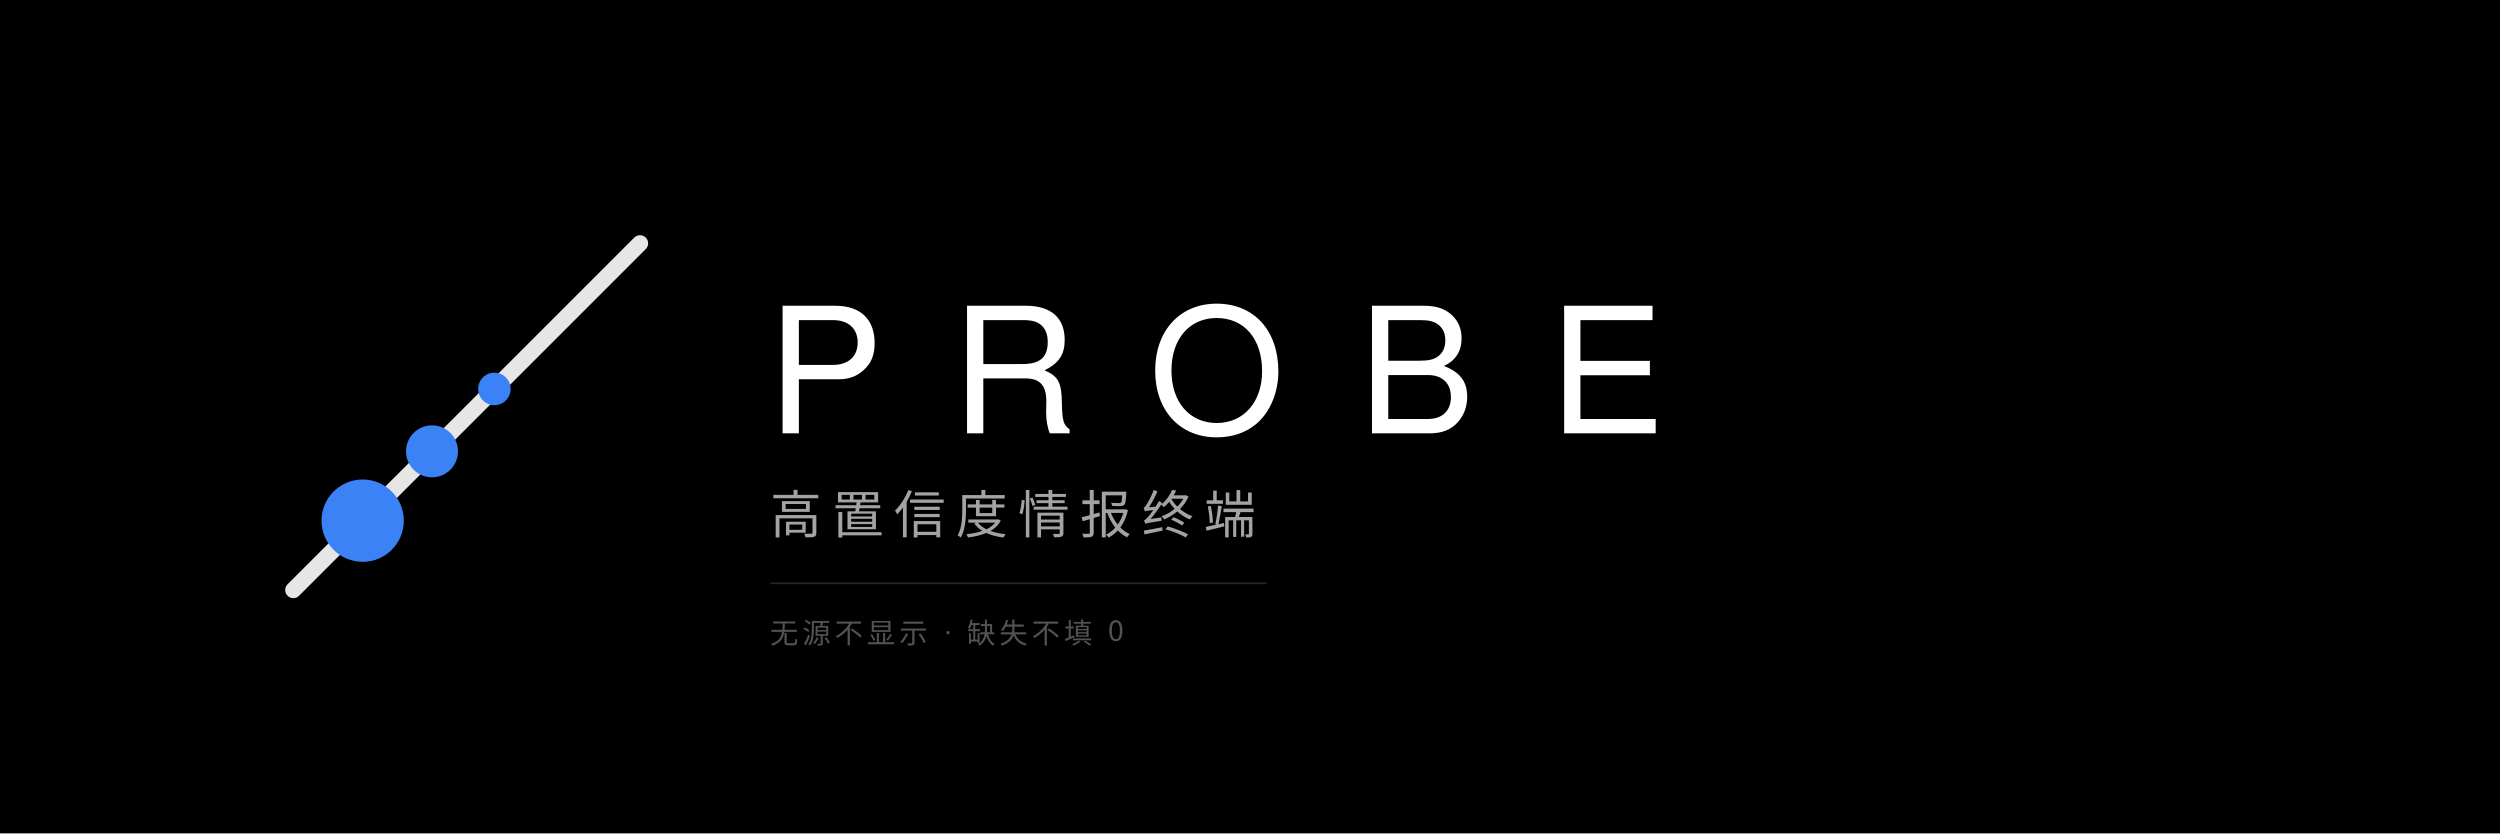
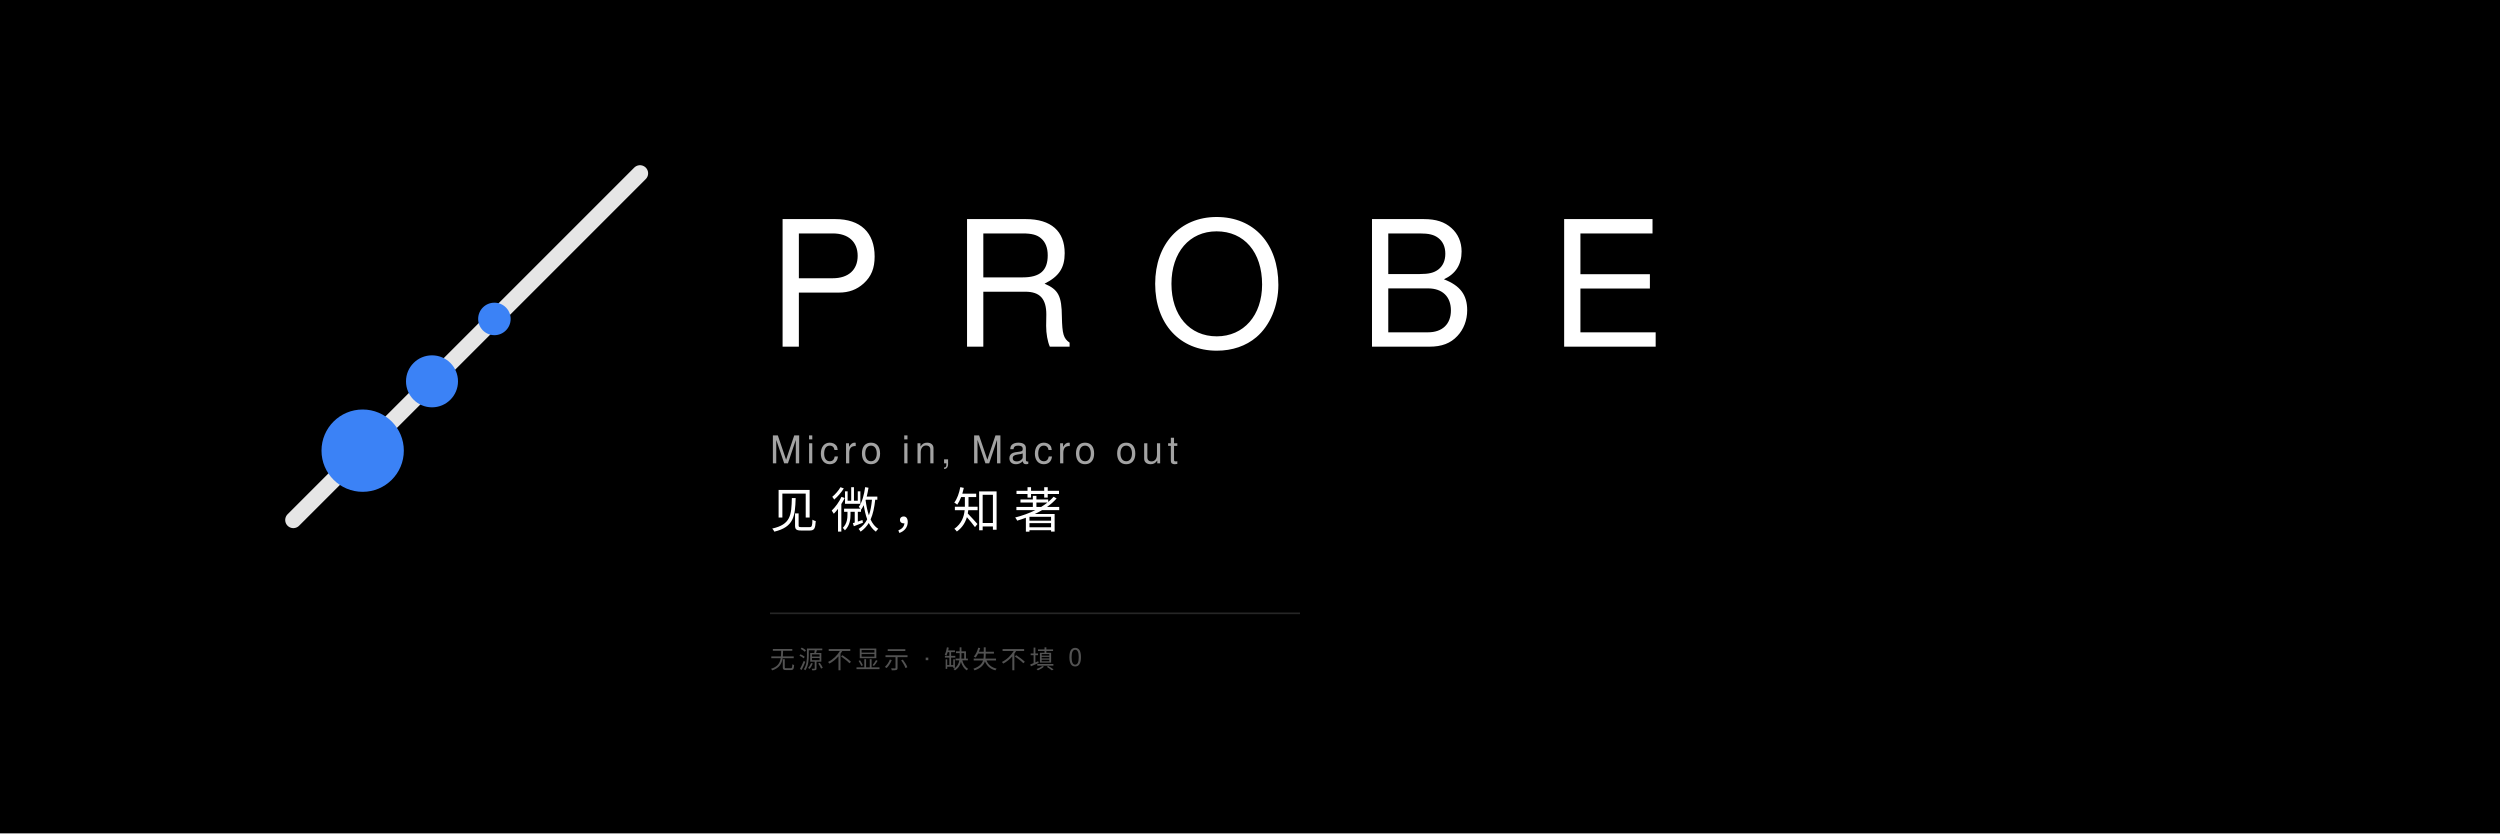
<svg xmlns="http://www.w3.org/2000/svg" width="3000" height="1000" viewBox="0 0 3000 1000" role="img" aria-label="探针 Probe">
  <rect width="3000" height="1000" fill="#000000" />
-   <g transform="translate(300 240) scale(13)">
-     <line x1="4" y1="36" x2="36" y2="4" stroke="#ffffff" stroke-opacity="0.9" stroke-width="1.5" stroke-linecap="round" />
-     <circle cx="10.4" cy="29.6" r="3.8" fill="#3b82f6" />
-     <circle cx="16.8" cy="23.2" r="2.4" fill="#3b82f6" />
-     <circle cx="22.56" cy="17.44" r="1.5" fill="#3b82f6" />
+   <g transform="translate(0 -84)">
+     <g transform="translate(300 240) scale(13)">
+       <line x1="4" y1="36" x2="36" y2="4" stroke="#ffffff" stroke-opacity="0.9" stroke-width="1.5" stroke-linecap="round" />
+       <circle cx="10.4" cy="29.6" r="3.8" fill="#3b82f6" />
+       <circle cx="16.8" cy="23.2" r="2.4" fill="#3b82f6" />
+       <circle cx="22.56" cy="17.44" r="1.5" fill="#3b82f6" />
+     </g>
+     <text x="920" y="500" text-anchor="start" font-family="'Segoe UI', -apple-system, 'Helvetica Neue', Helvetica, Arial, 'PingFang SC', 'Microsoft YaHei', sans-serif" font-size="210" font-weight="200" letter-spacing="88.2" fill="#ffffff">PROBE</text>
+     <text x="924" y="640" text-anchor="start" font-family="'Segoe UI', -apple-system, 'Helvetica Neue', Helvetica, Arial, 'PingFang SC', 'Microsoft YaHei', sans-serif" font-size="46" font-weight="300" letter-spacing="5.52" fill="#a3a3a3">Micro in, Macro out</text>
+     <text x="924" y="717.36" text-anchor="start" font-family="'Segoe UI', -apple-system, 'Helvetica Neue', Helvetica, Arial, 'PingFang SC', 'Microsoft YaHei', sans-serif" font-size="58" font-weight="400" letter-spacing="15.08" fill="#ffffff">见微，知著</text>
+     <line x1="924" y1="820" x2="1560" y2="820" stroke="#262626" stroke-width="2" />
+     <text x="924" y="886" text-anchor="start" font-family="'Segoe UI', -apple-system, 'Helvetica Neue', Helvetica, Arial, 'PingFang SC', 'Microsoft YaHei', sans-serif" font-size="30" font-weight="400" letter-spacing="4.2" fill="#525252">无源不显示 · 缺失不填 0</text>
  </g>
-   <text x="920" y="520" text-anchor="start" font-family="'Segoe UI', -apple-system, 'Helvetica Neue', Helvetica, Arial, 'PingFang SC', 'Microsoft YaHei', sans-serif" font-size="210" font-weight="200" letter-spacing="88.2" fill="#ffffff">PROBE</text>
-   <text x="924" y="640" text-anchor="start" font-family="'Segoe UI', -apple-system, 'Helvetica Neue', Helvetica, Arial, 'PingFang SC', 'Microsoft YaHei', sans-serif" font-size="62" font-weight="400" letter-spacing="12.4" fill="#a3a3a3">高置信度情报终端</text>
-   <line x1="924" y1="700" x2="1520" y2="700" stroke="#262626" stroke-width="2" />
-   <text x="924" y="772" text-anchor="start" font-family="'Segoe UI', -apple-system, 'Helvetica Neue', Helvetica, Arial, 'PingFang SC', 'Microsoft YaHei', sans-serif" font-size="34" font-weight="400" letter-spacing="4.76" fill="#525252">无源不显示 · 缺失不填 0</text>
</svg>
